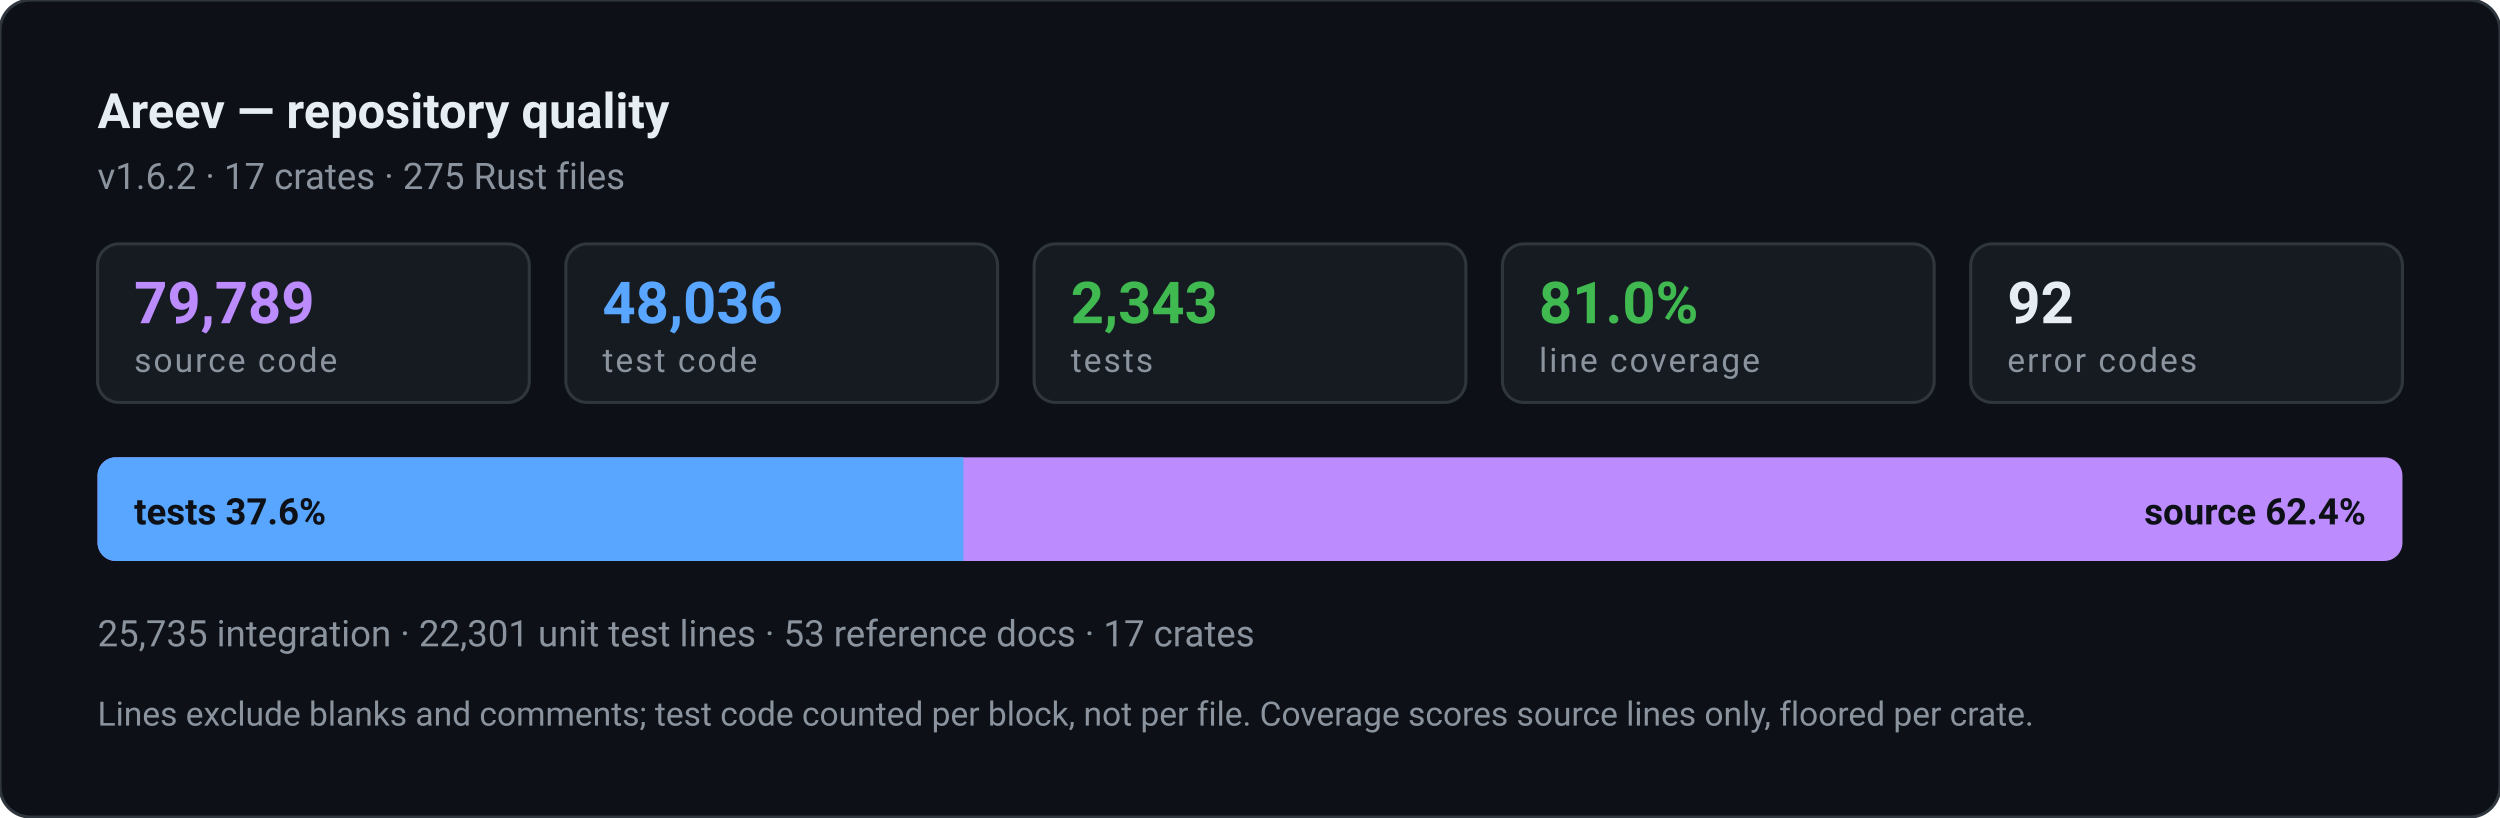
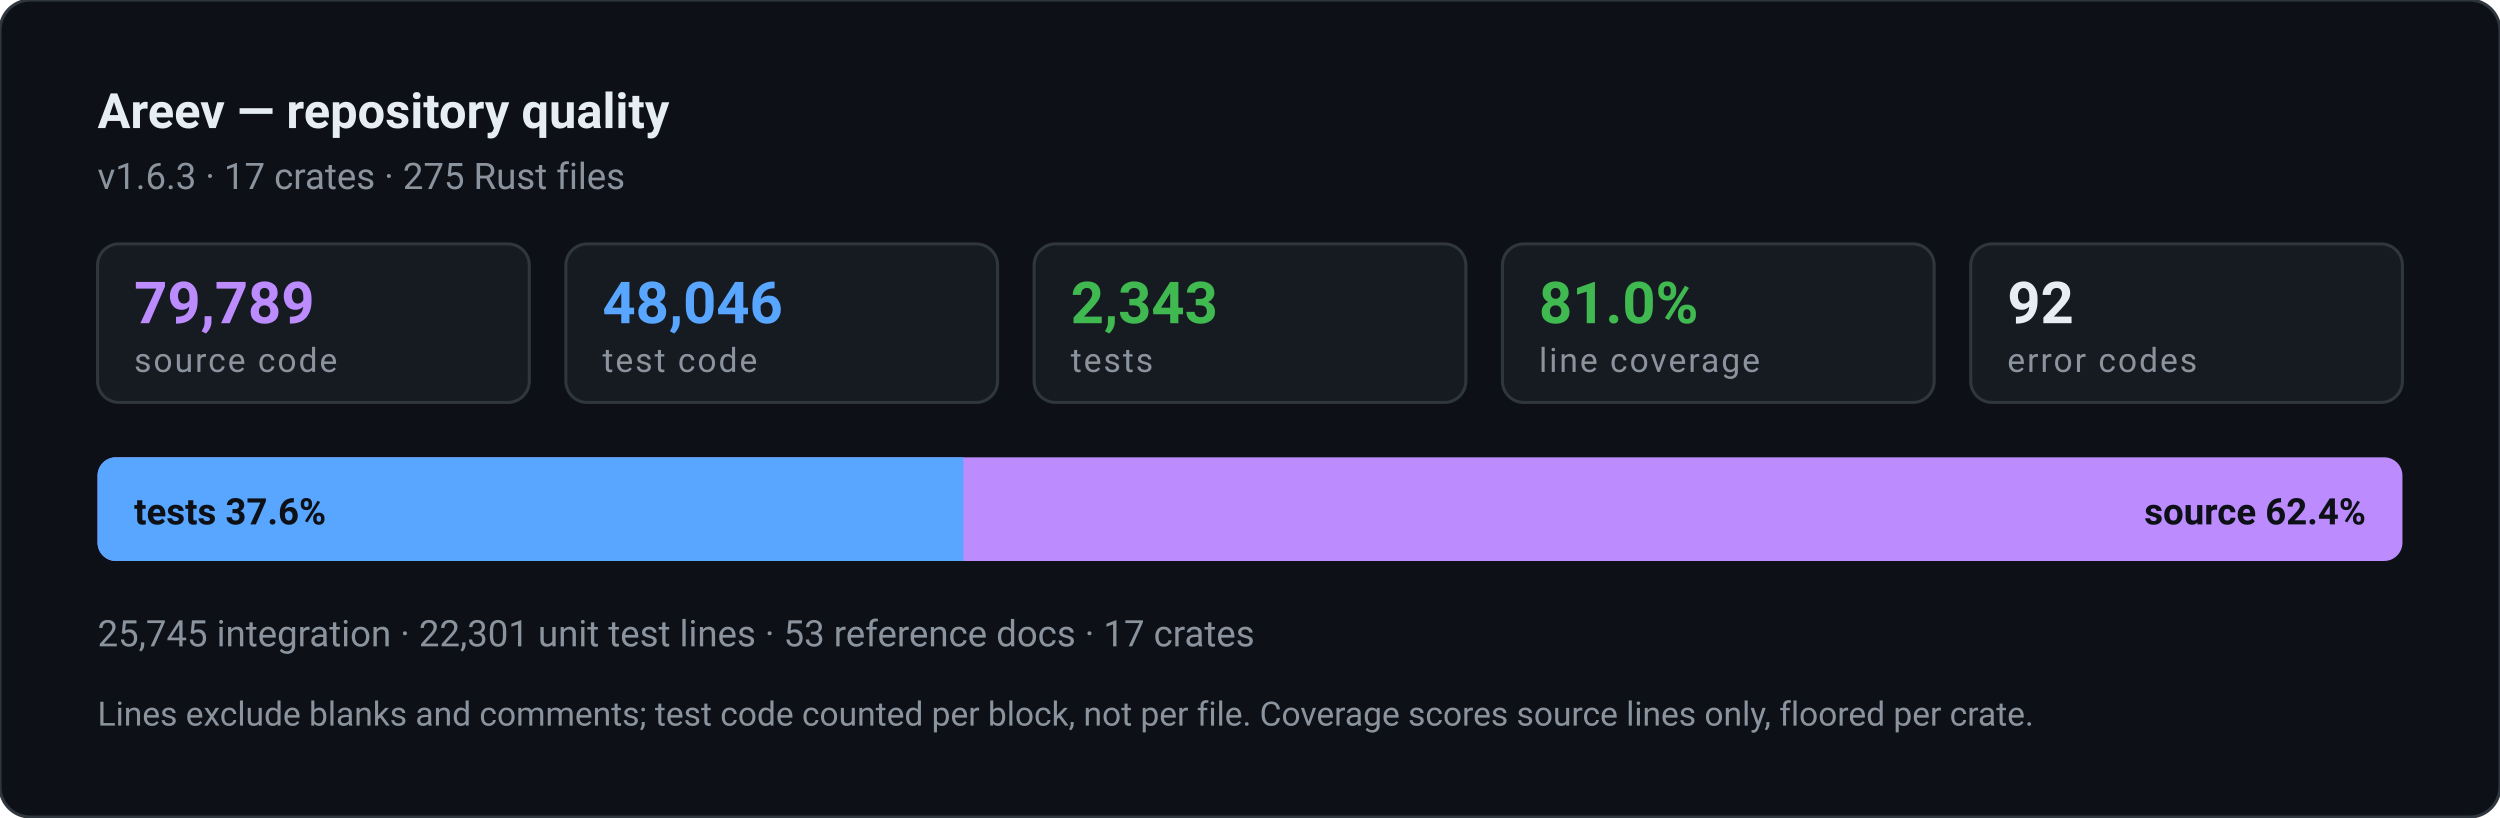
- <svg xmlns="http://www.w3.org/2000/svg" width="820" height="268" viewBox="0 0 820 268" role="img" aria-label="Areev repository quality: 48,036 lines of test code against 79,789 lines of source, 2,343 tests, 81.0% line coverage">
+ <svg xmlns="http://www.w3.org/2000/svg" width="820" height="268" viewBox="0 0 820 268" role="img" aria-label="Areev repository quality: 48,046 lines of test code against 79,789 lines of source, 2,343 tests, 81.0% line coverage">
  <style>text{font-family:ui-sans-serif,-apple-system,"Segoe UI",Roboto,Helvetica,Arial,sans-serif}.n{font-weight:700;font-variant-numeric:tabular-nums}.l{font-size:11px;letter-spacing:.06em;text-transform:uppercase}</style>
  <rect width="820" height="268" rx="10" fill="#0d1117" stroke="#30363d" />
  <text x="32" y="42" class="n" font-size="16" fill="#e6edf3">Areev — repository quality</text>
-   <text x="32" y="62" font-size="12" fill="#8b949e">v1.6.2 · 17 crates · 275 Rust files</text>
+   <text x="32" y="62" font-size="12" fill="#8b949e">v1.6.3 · 17 crates · 275 Rust files</text>
  <rect x="32.0" y="80" width="141.6" height="52" rx="7" fill="#161b22" stroke="#30363d" />
  <text x="44.0" y="106" class="n" font-size="19" fill="#bc8cff">79,789</text>
  <text x="44.0" y="122" class="l" fill="#8b949e">source code</text>
  <rect x="185.6" y="80" width="141.6" height="52" rx="7" fill="#161b22" stroke="#30363d" />
-   <text x="197.6" y="106" class="n" font-size="19" fill="#58a6ff">48,036</text>
+   <text x="197.6" y="106" class="n" font-size="19" fill="#58a6ff">48,046</text>
  <text x="197.6" y="122" class="l" fill="#8b949e">test code</text>
  <rect x="339.2" y="80" width="141.6" height="52" rx="7" fill="#161b22" stroke="#30363d" />
  <text x="351.2" y="106" class="n" font-size="19" fill="#3fb950">2,343</text>
  <text x="351.2" y="122" class="l" fill="#8b949e">tests</text>
  <rect x="492.8" y="80" width="141.6" height="52" rx="7" fill="#161b22" stroke="#30363d" />
  <text x="504.8" y="106" class="n" font-size="19" fill="#3fb950">81.0%</text>
  <text x="504.8" y="122" class="l" fill="#8b949e">line coverage</text>
  <rect x="646.4" y="80" width="141.6" height="52" rx="7" fill="#161b22" stroke="#30363d" />
  <text x="658.4" y="106" class="n" font-size="19" fill="#e6edf3">92</text>
  <text x="658.4" y="122" class="l" fill="#8b949e">error codes</text>
  <rect x="32" y="150" width="756" height="34" rx="6" fill="#bc8cff" />
  <path d="M32 156a6 6 0 0 1 6-6h278v34h-278a6 6 0 0 1-6-6z" fill="#58a6ff" />
  <text x="44" y="172" class="n" font-size="12" fill="#0d1117">tests 37.6%</text>
  <text x="776" y="172" class="n" font-size="12" fill="#0d1117" text-anchor="end">source 62.4%</text>
-   <text x="32" y="212" font-size="12" fill="#8b949e">25,735 integration · 22,301 unit test lines · 53 reference docs · 17 crates</text>
+   <text x="32" y="212" font-size="12" fill="#8b949e">25,745 integration · 22,301 unit test lines · 53 reference docs · 17 crates</text>
  <text x="32" y="238" font-size="11" fill="#8b949e">Lines exclude blanks and comments; test code counted per block, not per file. Coverage scores source lines only, floored per crate.</text>
</svg>
